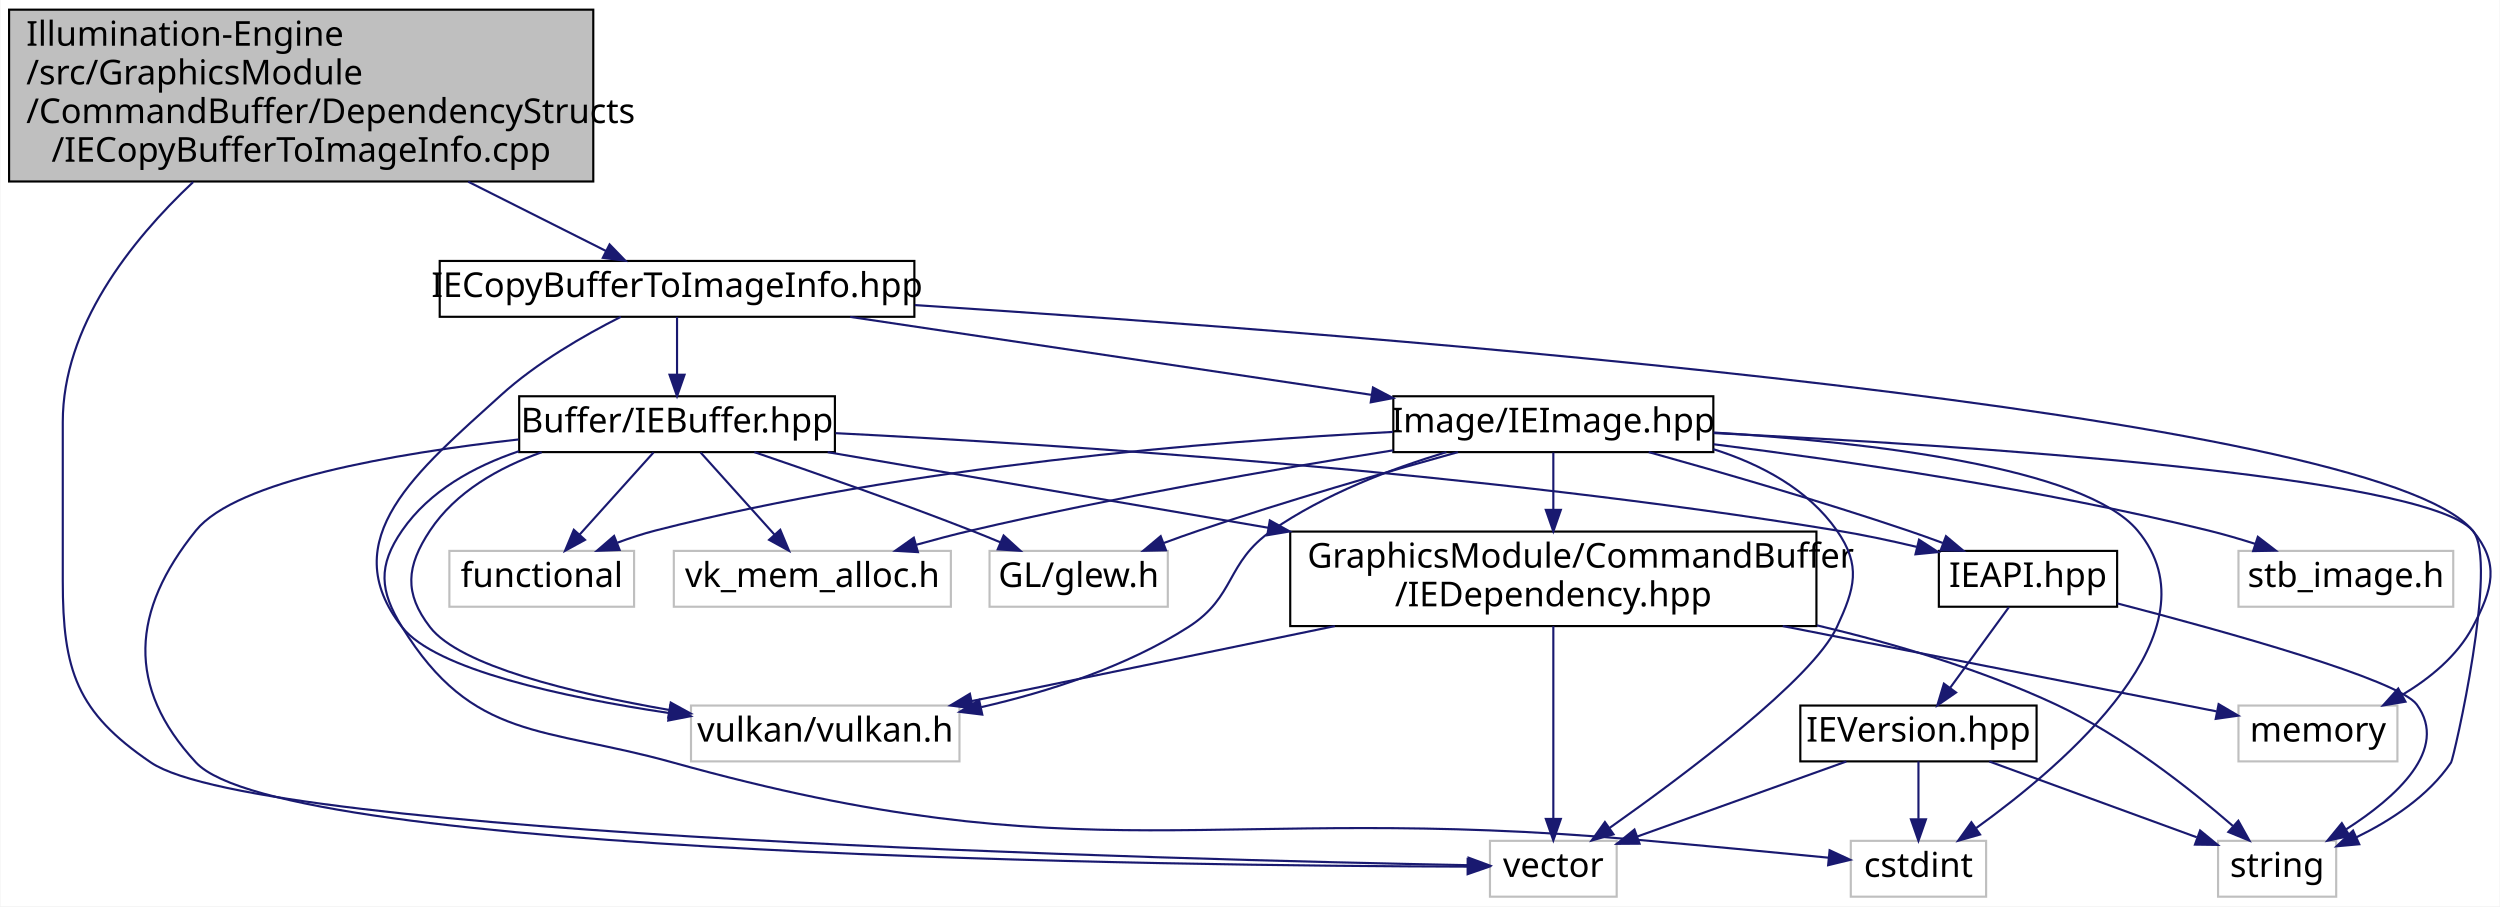
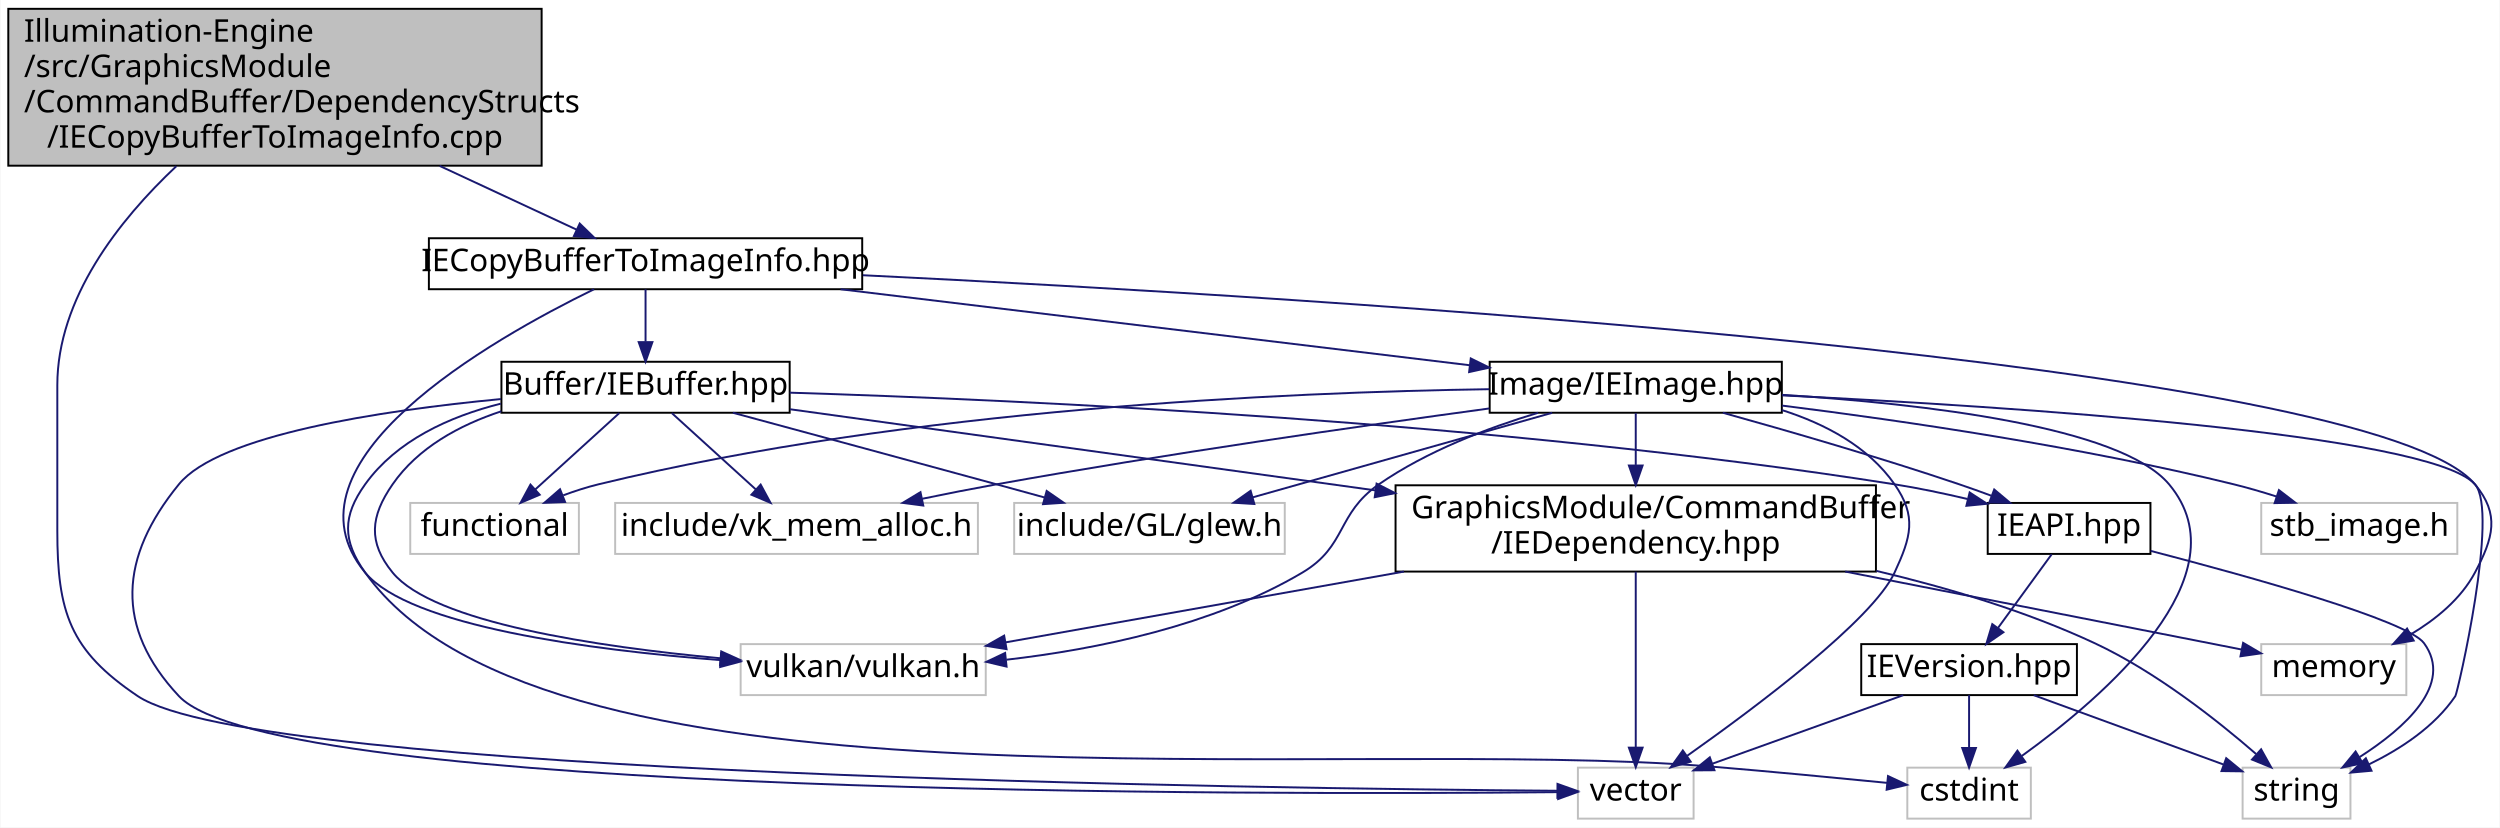
- <svg xmlns="http://www.w3.org/2000/svg" xmlns:xlink="http://www.w3.org/1999/xlink" width="1164pt" height="422pt" viewBox="0.00 0.00 1163.54 422.00">
+ <svg xmlns="http://www.w3.org/2000/svg" xmlns:xlink="http://www.w3.org/1999/xlink" width="1275pt" height="422pt" viewBox="0.00 0.00 1274.54 422.00">
  <g id="graph0" class="graph" transform="scale(1 1) rotate(0) translate(4 418)">
-     <polygon fill="white" stroke="transparent" points="-4,4 -4,-418 1159.54,-418 1159.54,4 -4,4" />
+     <polygon fill="white" stroke="transparent" points="-4,4 -4,-418 1270.54,-418 1270.54,4 -4,4" />
    <g id="node1" class="node">
      <g id="a_node1">
        <a xlink:title=" ">
          <polygon fill="#bfbfbf" stroke="black" points="0,-333.5 0,-413.5 272,-413.5 272,-333.5 0,-333.5" />
          <text text-anchor="start" x="8" y="-396.7" font-family="Source Sans Pro" font-size="16.00">Illumination-Engine</text>
          <text text-anchor="start" x="8" y="-378.7" font-family="Source Sans Pro" font-size="16.00">/src/GraphicsModule</text>
          <text text-anchor="start" x="8" y="-360.7" font-family="Source Sans Pro" font-size="16.00">/CommandBuffer/DependencyStructs</text>
          <text text-anchor="middle" x="136" y="-342.7" font-family="Source Sans Pro" font-size="16.00">/IECopyBufferToImageInfo.cpp</text>
        </a>
      </g>
    </g>
    <g id="node2" class="node">
      <g id="a_node2">
        <a xlink:href="_i_e_copy_buffer_to_image_info_8hpp.html" target="_top" xlink:title=" ">
-           <polygon fill="white" stroke="black" points="200.5,-270.5 200.5,-296.5 421.5,-296.5 421.5,-270.5 200.5,-270.5" />
-           <text text-anchor="middle" x="311" y="-279.7" font-family="Source Sans Pro" font-size="16.00">IECopyBufferToImageInfo.hpp</text>
+           <polygon fill="white" stroke="black" points="214.5,-270.5 214.5,-296.5 435.5,-296.5 435.5,-270.5 214.5,-270.5" />
+           <text text-anchor="middle" x="325" y="-279.7" font-family="Source Sans Pro" font-size="16.00">IECopyBufferToImageInfo.hpp</text>
        </a>
      </g>
    </g>
    <g id="edge1" class="edge">
-       <path fill="none" stroke="midnightblue" d="M213.78,-333.39C236.32,-322.05 259.73,-310.28 277.94,-301.13" />
-       <polygon fill="midnightblue" stroke="midnightblue" points="279.59,-304.21 286.95,-296.6 276.44,-297.96 279.59,-304.21" />
+       <path fill="none" stroke="midnightblue" d="M220,-333.39C244.57,-321.95 270.1,-310.06 289.83,-300.88" />
+       <polygon fill="midnightblue" stroke="midnightblue" points="291.43,-303.99 299.02,-296.6 288.48,-297.64 291.43,-303.99" />
    </g>
    <g id="node7" class="node">
      <g id="a_node7">
        <a xlink:title=" ">
-           <polygon fill="white" stroke="#bfbfbf" points="689.5,-0.5 689.5,-26.5 748.5,-26.5 748.5,-0.5 689.5,-0.5" />
-           <text text-anchor="middle" x="719" y="-9.7" font-family="Source Sans Pro" font-size="16.00">vector</text>
+           <polygon fill="white" stroke="#bfbfbf" points="800.5,-0.5 800.5,-26.5 859.5,-26.5 859.5,-0.5 800.5,-0.5" />
+           <text text-anchor="middle" x="830" y="-9.7" font-family="Source Sans Pro" font-size="16.00">vector</text>
        </a>
      </g>
    </g>
    <g id="edge33" class="edge">
-       <path fill="none" stroke="midnightblue" d="M85.7,-333.24C56.33,-305.6 25,-265.75 25,-221.5 25,-221.5 25,-221.5 25,-147.5 25,-105.76 31.47,-86.45 66,-63 116.7,-28.57 545.4,-17.73 679.24,-15.17" />
-       <polygon fill="midnightblue" stroke="midnightblue" points="679.52,-18.66 689.46,-14.98 679.39,-11.66 679.52,-18.66" />
+       <path fill="none" stroke="midnightblue" d="M85.7,-333.24C56.33,-305.6 25,-265.75 25,-221.5 25,-221.5 25,-221.5 25,-147.5 25,-105.76 31.34,-86.27 66,-63 126.35,-22.49 641.4,-15.8 790.01,-14.71" />
+       <polygon fill="midnightblue" stroke="midnightblue" points="790.09,-18.21 800.07,-14.64 790.04,-11.21 790.09,-18.21" />
    </g>
    <g id="node3" class="node">
      <g id="a_node3">
        <a xlink:title=" ">
-           <polygon fill="white" stroke="#bfbfbf" points="1038,-63.5 1038,-89.5 1112,-89.5 1112,-63.5 1038,-63.5" />
-           <text text-anchor="middle" x="1075" y="-72.7" font-family="Source Sans Pro" font-size="16.00">memory</text>
+           <polygon fill="white" stroke="#bfbfbf" points="1149,-63.5 1149,-89.5 1223,-89.5 1223,-63.5 1149,-63.5" />
+           <text text-anchor="middle" x="1186" y="-72.7" font-family="Source Sans Pro" font-size="16.00">memory</text>
        </a>
      </g>
    </g>
    <g id="edge2" class="edge">
-       <path fill="none" stroke="midnightblue" d="M421.74,-275.95C638.38,-261.96 1101.21,-225.94 1147,-171 1159.81,-155.64 1156.39,-143.66 1147,-126 1139.81,-112.49 1126.99,-102.06 1114.14,-94.4" />
-       <polygon fill="midnightblue" stroke="midnightblue" points="1115.76,-91.3 1105.31,-89.54 1112.38,-97.43 1115.76,-91.3" />
+       <path fill="none" stroke="midnightblue" d="M435.88,-277.63C671.75,-266.1 1206.07,-233.3 1258,-171 1270.81,-155.64 1267.39,-143.66 1258,-126 1250.81,-112.49 1237.99,-102.06 1225.14,-94.4" />
+       <polygon fill="midnightblue" stroke="midnightblue" points="1226.76,-91.3 1216.31,-89.54 1223.38,-97.43 1226.76,-91.3" />
    </g>
    <g id="node4" class="node">
      <g id="a_node4">
        <a xlink:title=" ">
-           <polygon fill="white" stroke="#bfbfbf" points="317.5,-63.5 317.5,-89.5 442.5,-89.5 442.5,-63.5 317.5,-63.5" />
-           <text text-anchor="middle" x="380" y="-72.7" font-family="Source Sans Pro" font-size="16.00">vulkan/vulkan.h</text>
+           <polygon fill="white" stroke="#bfbfbf" points="373.5,-63.5 373.5,-89.5 498.5,-89.5 498.5,-63.5 373.5,-63.5" />
+           <text text-anchor="middle" x="436" y="-72.7" font-family="Source Sans Pro" font-size="16.00">vulkan/vulkan.h</text>
        </a>
      </g>
    </g>
    <g id="edge3" class="edge">
-       <path fill="none" stroke="midnightblue" d="M284.82,-270.49C267.76,-261.86 245.65,-249.12 229,-234 190.37,-198.93 150.82,-167.07 183,-126 198.47,-106.26 257.71,-93.47 307.23,-86.01" />
-       <polygon fill="midnightblue" stroke="midnightblue" points="307.91,-89.45 317.31,-84.54 306.91,-82.52 307.91,-89.45" />
+       <path fill="none" stroke="midnightblue" d="M298.75,-270.49C245.94,-244.75 135.67,-182.01 182,-126 204.66,-98.61 296.49,-86.54 363.24,-81.33" />
+       <polygon fill="midnightblue" stroke="midnightblue" points="363.59,-84.81 373.31,-80.58 363.07,-77.83 363.59,-84.81" />
    </g>
    <g id="node5" class="node">
      <g id="a_node5">
        <a xlink:href="_i_e_buffer_8hpp.html" target="_top" xlink:title=" ">
-           <polygon fill="white" stroke="black" points="237.5,-207.5 237.5,-233.5 384.5,-233.5 384.5,-207.5 237.5,-207.5" />
-           <text text-anchor="middle" x="311" y="-216.7" font-family="Source Sans Pro" font-size="16.00">Buffer/IEBuffer.hpp</text>
+           <polygon fill="white" stroke="black" points="251.5,-207.5 251.5,-233.5 398.5,-233.5 398.5,-207.5 251.5,-207.5" />
+           <text text-anchor="middle" x="325" y="-216.7" font-family="Source Sans Pro" font-size="16.00">Buffer/IEBuffer.hpp</text>
        </a>
      </g>
    </g>
    <g id="edge4" class="edge">
-       <path fill="none" stroke="midnightblue" d="M311,-270.45C311,-262.85 311,-252.79 311,-243.78" />
-       <polygon fill="midnightblue" stroke="midnightblue" points="314.5,-243.53 311,-233.53 307.5,-243.53 314.5,-243.53" />
+       <path fill="none" stroke="midnightblue" d="M325,-270.45C325,-262.85 325,-252.79 325,-243.78" />
+       <polygon fill="midnightblue" stroke="midnightblue" points="328.5,-243.53 325,-233.53 321.5,-243.53 328.5,-243.53" />
    </g>
    <g id="node15" class="node">
      <g id="a_node15">
        <a xlink:href="_i_e_image_8hpp.html" target="_top" xlink:title=" ">
-           <polygon fill="white" stroke="black" points="644.5,-207.5 644.5,-233.5 793.5,-233.5 793.5,-207.5 644.5,-207.5" />
-           <text text-anchor="middle" x="719" y="-216.7" font-family="Source Sans Pro" font-size="16.00">Image/IEImage.hpp</text>
+           <polygon fill="white" stroke="black" points="755.5,-207.5 755.5,-233.5 904.5,-233.5 904.5,-207.5 755.5,-207.5" />
+           <text text-anchor="middle" x="830" y="-216.7" font-family="Source Sans Pro" font-size="16.00">Image/IEImage.hpp</text>
        </a>
      </g>
    </g>
    <g id="edge22" class="edge">
-       <path fill="none" stroke="midnightblue" d="M391.61,-270.45C461.66,-259.97 562.82,-244.85 634.11,-234.19" />
-       <polygon fill="midnightblue" stroke="midnightblue" points="635.03,-237.59 644.4,-232.65 633.99,-230.67 635.03,-237.59" />
+       <path fill="none" stroke="midnightblue" d="M424.47,-270.48C518.13,-259.17 656.88,-242.41 745.37,-231.72" />
+       <polygon fill="midnightblue" stroke="midnightblue" points="745.86,-235.19 755.37,-230.52 745.02,-228.24 745.86,-235.19" />
    </g>
    <g id="edge18" class="edge">
-       <path fill="none" stroke="midnightblue" d="M247.98,-207.43C227.95,-200.29 207.92,-188.96 196,-171 184.94,-154.34 183.79,-141.84 196,-126 209.87,-108 261.99,-95.34 307.23,-87.47" />
-       <polygon fill="midnightblue" stroke="midnightblue" points="308.07,-90.88 317.35,-85.77 306.91,-83.98 308.07,-90.88" />
+       <path fill="none" stroke="midnightblue" d="M251.46,-208.25C230.04,-201.18 208.94,-189.69 196,-171 184.62,-154.56 183.34,-141.48 196,-126 216.84,-100.52 300.31,-88.12 363,-82.3" />
+       <polygon fill="midnightblue" stroke="midnightblue" points="363.61,-85.76 373.26,-81.39 362.99,-78.78 363.61,-85.76" />
    </g>
    <g id="node6" class="node">
      <g id="a_node6">
        <a xlink:href="_i_e_dependency_8hpp.html" target="_top" xlink:title=" ">
-           <polygon fill="white" stroke="black" points="596.5,-126.5 596.5,-170.5 841.5,-170.5 841.5,-126.5 596.5,-126.5" />
-           <text text-anchor="start" x="604.5" y="-153.7" font-family="Source Sans Pro" font-size="16.00">GraphicsModule/CommandBuffer</text>
-           <text text-anchor="middle" x="719" y="-135.7" font-family="Source Sans Pro" font-size="16.00">/IEDependency.hpp</text>
+           <polygon fill="white" stroke="black" points="707.5,-126.5 707.5,-170.5 952.5,-170.5 952.5,-126.5 707.5,-126.5" />
+           <text text-anchor="start" x="715.5" y="-153.7" font-family="Source Sans Pro" font-size="16.00">GraphicsModule/CommandBuffer</text>
+           <text text-anchor="middle" x="830" y="-135.7" font-family="Source Sans Pro" font-size="16.00">/IEDependency.hpp</text>
        </a>
      </g>
    </g>
    <g id="edge5" class="edge">
-       <path fill="none" stroke="midnightblue" d="M381.14,-207.47C437.38,-197.82 517.93,-184 586.27,-172.27" />
-       <polygon fill="midnightblue" stroke="midnightblue" points="587,-175.7 596.26,-170.56 585.82,-168.8 587,-175.7" />
+       <path fill="none" stroke="midnightblue" d="M398.7,-209.28C476.83,-198.45 601.87,-181.12 697.25,-167.9" />
+       <polygon fill="midnightblue" stroke="midnightblue" points="697.83,-171.35 707.26,-166.51 696.87,-164.42 697.83,-171.35" />
    </g>
    <g id="edge19" class="edge">
-       <path fill="none" stroke="midnightblue" d="M237.23,-213.39C179.42,-206.89 105.74,-194.23 87,-171 56.86,-133.64 54.38,-98.22 87,-63 127.23,-19.57 546.32,-14.88 678.97,-14.49" />
-       <polygon fill="midnightblue" stroke="midnightblue" points="679.11,-17.99 689.11,-14.47 679.1,-10.99 679.11,-17.99" />
+       <path fill="none" stroke="midnightblue" d="M251.24,-214.48C189.23,-208.55 107.51,-196.11 87,-171 56.64,-133.82 54.18,-98.03 87,-63 135.28,-11.46 642.56,-12.57 790.01,-14" />
+       <polygon fill="midnightblue" stroke="midnightblue" points="790.36,-17.5 800.39,-14.11 790.43,-10.5 790.36,-17.5" />
    </g>
    <g id="node9" class="node">
      <g id="a_node9">
        <a xlink:href="_i_e_a_p_i_8hpp.html" target="_top" xlink:title=" ">
-           <polygon fill="white" stroke="black" points="898.5,-135.5 898.5,-161.5 981.5,-161.5 981.5,-135.5 898.5,-135.5" />
-           <text text-anchor="middle" x="940" y="-144.7" font-family="Source Sans Pro" font-size="16.00">IEAPI.hpp</text>
+           <polygon fill="white" stroke="black" points="1009.5,-135.5 1009.5,-161.5 1092.5,-161.5 1092.5,-135.5 1009.5,-135.5" />
+           <text text-anchor="middle" x="1051" y="-144.7" font-family="Source Sans Pro" font-size="16.00">IEAPI.hpp</text>
        </a>
      </g>
    </g>
    <g id="edge10" class="edge">
-       <path fill="none" stroke="midnightblue" d="M384.8,-216.32C489.19,-211.05 685.68,-198.24 851,-171 863.13,-169 876.06,-166.25 888.19,-163.38" />
-       <polygon fill="midnightblue" stroke="midnightblue" points="889.27,-166.72 898.16,-160.95 887.61,-159.92 889.27,-166.72" />
+       <path fill="none" stroke="midnightblue" d="M398.53,-217.74C517.57,-214.04 759.6,-202.94 962,-171 974.14,-169.08 987.07,-166.36 999.21,-163.5" />
+       <polygon fill="midnightblue" stroke="midnightblue" points="1000.29,-166.84 1009.18,-161.07 998.63,-160.04 1000.29,-166.84" />
    </g>
    <g id="node11" class="node">
      <g id="a_node11">
        <a xlink:title=" ">
-           <polygon fill="white" stroke="#bfbfbf" points="857.5,-0.5 857.5,-26.5 920.5,-26.5 920.5,-0.5 857.5,-0.5" />
-           <text text-anchor="middle" x="889" y="-9.7" font-family="Source Sans Pro" font-size="16.00">cstdint</text>
+           <polygon fill="white" stroke="#bfbfbf" points="968.5,-0.5 968.5,-26.5 1031.5,-26.5 1031.5,-0.5 968.5,-0.5" />
+           <text text-anchor="middle" x="1000" y="-9.7" font-family="Source Sans Pro" font-size="16.00">cstdint</text>
        </a>
      </g>
    </g>
    <g id="edge20" class="edge">
-       <path fill="none" stroke="midnightblue" d="M237.35,-207.9C216.32,-200.8 195.69,-189.38 183,-171 171.64,-154.54 172.49,-143.01 183,-126 215.92,-72.74 248.69,-79.81 309,-63 501.85,-9.25 558.57,-44.51 758,-27 787.8,-24.38 821.4,-21.17 847.1,-18.66" />
-       <polygon fill="midnightblue" stroke="midnightblue" points="847.64,-22.13 857.25,-17.67 846.95,-15.16 847.64,-22.13" />
+       <path fill="none" stroke="midnightblue" d="M251.17,-212.14C224.97,-205.55 198.04,-193.37 182,-171 170.35,-154.74 170.39,-142.28 182,-126 274.92,4.27 678.01,-42.93 869,-27 898.82,-24.51 932.41,-21.3 958.11,-18.75" />
+       <polygon fill="midnightblue" stroke="midnightblue" points="958.65,-22.22 968.25,-17.74 957.96,-15.25 958.65,-22.22" />
    </g>
    <g id="node12" class="node">
      <g id="a_node12">
        <a xlink:title=" ">
-           <polygon fill="white" stroke="#bfbfbf" points="309.5,-135.5 309.5,-161.5 438.5,-161.5 438.5,-135.5 309.5,-135.5" />
-           <text text-anchor="middle" x="374" y="-144.7" font-family="Source Sans Pro" font-size="16.00">vk_mem_alloc.h</text>
+           <polygon fill="white" stroke="#bfbfbf" points="309.5,-135.5 309.5,-161.5 494.5,-161.5 494.5,-135.5 309.5,-135.5" />
+           <text text-anchor="middle" x="402" y="-144.7" font-family="Source Sans Pro" font-size="16.00">include/vk_mem_alloc.h</text>
        </a>
      </g>
    </g>
    <g id="edge16" class="edge">
-       <path fill="none" stroke="midnightblue" d="M321.97,-207.31C331.46,-196.77 345.34,-181.34 356.38,-169.07" />
-       <polygon fill="midnightblue" stroke="midnightblue" points="359.06,-171.33 363.15,-161.55 353.86,-166.64 359.06,-171.33" />
+       <path fill="none" stroke="midnightblue" d="M338.41,-207.31C350.23,-196.57 367.62,-180.75 381.24,-168.38" />
+       <polygon fill="midnightblue" stroke="midnightblue" points="383.7,-170.87 388.74,-161.55 378.99,-165.69 383.7,-170.87" />
    </g>
    <g id="node13" class="node">
      <g id="a_node13">
        <a xlink:title=" ">
-           <polygon fill="white" stroke="#bfbfbf" points="456.5,-135.5 456.5,-161.5 539.5,-161.5 539.5,-135.5 456.5,-135.5" />
-           <text text-anchor="middle" x="498" y="-144.7" font-family="Source Sans Pro" font-size="16.00">GL/glew.h</text>
+           <polygon fill="white" stroke="#bfbfbf" points="513,-135.5 513,-161.5 651,-161.5 651,-135.5 513,-135.5" />
+           <text text-anchor="middle" x="582" y="-144.7" font-family="Source Sans Pro" font-size="16.00">include/GL/glew.h</text>
        </a>
      </g>
    </g>
    <g id="edge17" class="edge">
-       <path fill="none" stroke="midnightblue" d="M347.01,-207.48C374.78,-198.03 414.05,-184.29 448,-171 452.44,-169.26 457.07,-167.37 461.65,-165.46" />
-       <polygon fill="midnightblue" stroke="midnightblue" points="463.05,-168.67 470.89,-161.54 460.31,-162.23 463.05,-168.67" />
+       <path fill="none" stroke="midnightblue" d="M369.52,-207.5C405.75,-197.71 458.19,-183.52 504,-171 511.9,-168.84 520.25,-166.55 528.43,-164.3" />
+       <polygon fill="midnightblue" stroke="midnightblue" points="529.57,-167.62 538.28,-161.59 527.71,-160.87 529.57,-167.62" />
    </g>
    <g id="node14" class="node">
      <g id="a_node14">
        <a xlink:title=" ">
          <polygon fill="white" stroke="#bfbfbf" points="205,-135.5 205,-161.5 291,-161.5 291,-135.5 205,-135.5" />
          <text text-anchor="middle" x="248" y="-144.7" font-family="Source Sans Pro" font-size="16.00">functional</text>
        </a>
      </g>
    </g>
    <g id="edge21" class="edge">
-       <path fill="none" stroke="midnightblue" d="M300.03,-207.31C290.54,-196.77 276.66,-181.34 265.62,-169.07" />
-       <polygon fill="midnightblue" stroke="midnightblue" points="268.14,-166.64 258.85,-161.55 262.94,-171.33 268.14,-166.64" />
+       <path fill="none" stroke="midnightblue" d="M311.59,-207.31C299.77,-196.57 282.38,-180.75 268.76,-168.38" />
+       <polygon fill="midnightblue" stroke="midnightblue" points="271.01,-165.69 261.26,-161.55 266.3,-170.87 271.01,-165.69" />
    </g>
    <g id="edge9" class="edge">
-       <path fill="none" stroke="midnightblue" d="M825.81,-126.5C893.07,-113.27 976.55,-96.86 1027.79,-86.78" />
-       <polygon fill="midnightblue" stroke="midnightblue" points="1028.76,-90.16 1037.9,-84.79 1027.41,-83.29 1028.76,-90.16" />
+       <path fill="none" stroke="midnightblue" d="M936.81,-126.5C1004.07,-113.27 1087.55,-96.86 1138.79,-86.78" />
+       <polygon fill="midnightblue" stroke="midnightblue" points="1139.76,-90.16 1148.9,-84.79 1138.41,-83.29 1139.76,-90.16" />
    </g>
    <g id="edge7" class="edge">
-       <path fill="none" stroke="midnightblue" d="M617.29,-126.5C562.67,-115.22 496.8,-101.62 448.33,-91.61" />
-       <polygon fill="midnightblue" stroke="midnightblue" points="448.77,-88.13 438.26,-89.53 447.35,-94.98 448.77,-88.13" />
+       <path fill="none" stroke="midnightblue" d="M711.79,-126.5C645.71,-114.76 565.48,-100.5 508.63,-90.4" />
+       <polygon fill="midnightblue" stroke="midnightblue" points="509.11,-86.93 498.65,-88.63 507.89,-93.83 509.11,-86.93" />
    </g>
    <g id="edge6" class="edge">
-       <path fill="none" stroke="midnightblue" d="M719,-126.43C719,-102.03 719,-62.03 719,-37.03" />
-       <polygon fill="midnightblue" stroke="midnightblue" points="722.5,-36.71 719,-26.71 715.5,-36.71 722.5,-36.71" />
+       <path fill="none" stroke="midnightblue" d="M830,-126.43C830,-102.03 830,-62.03 830,-37.03" />
+       <polygon fill="midnightblue" stroke="midnightblue" points="833.5,-36.71 830,-26.71 826.5,-36.71 833.5,-36.71" />
    </g>
    <g id="node8" class="node">
      <g id="a_node8">
        <a xlink:title=" ">
-           <polygon fill="white" stroke="#bfbfbf" points="1028.5,-0.5 1028.5,-26.5 1083.5,-26.5 1083.5,-0.5 1028.5,-0.5" />
-           <text text-anchor="middle" x="1056" y="-9.7" font-family="Source Sans Pro" font-size="16.00">string</text>
+           <polygon fill="white" stroke="#bfbfbf" points="1139.5,-0.5 1139.5,-26.5 1194.5,-26.5 1194.5,-0.5 1139.5,-0.5" />
+           <text text-anchor="middle" x="1167" y="-9.7" font-family="Source Sans Pro" font-size="16.00">string</text>
        </a>
      </g>
    </g>
    <g id="edge8" class="edge">
-       <path fill="none" stroke="midnightblue" d="M841.72,-126.84C878.53,-118.15 918.32,-106.19 953,-90 984.29,-75.39 1015.63,-50.61 1035.38,-33.45" />
-       <polygon fill="midnightblue" stroke="midnightblue" points="1037.94,-35.86 1043.1,-26.61 1033.29,-30.62 1037.94,-35.86" />
+       <path fill="none" stroke="midnightblue" d="M952.72,-126.84C989.53,-118.15 1029.32,-106.19 1064,-90 1095.29,-75.39 1126.63,-50.61 1146.38,-33.45" />
+       <polygon fill="midnightblue" stroke="midnightblue" points="1148.94,-35.86 1154.1,-26.61 1144.29,-30.62 1148.94,-35.86" />
    </g>
    <g id="edge15" class="edge">
-       <path fill="none" stroke="midnightblue" d="M981.65,-137.03C1032.42,-123.85 1112.56,-101.54 1121,-90 1136.3,-69.08 1111.42,-46.78 1088.15,-31.89" />
-       <polygon fill="midnightblue" stroke="midnightblue" points="1089.76,-28.77 1079.4,-26.56 1086.12,-34.75 1089.76,-28.77" />
+       <path fill="none" stroke="midnightblue" d="M1092.65,-137.03C1143.42,-123.85 1223.56,-101.54 1232,-90 1247.3,-69.08 1222.42,-46.78 1199.15,-31.89" />
+       <polygon fill="midnightblue" stroke="midnightblue" points="1200.76,-28.77 1190.4,-26.56 1197.12,-34.75 1200.76,-28.77" />
    </g>
    <g id="node10" class="node">
      <g id="a_node10">
        <a xlink:href="_i_e_version_8hpp.html" target="_top" xlink:title=" ">
-           <polygon fill="white" stroke="black" points="834,-63.5 834,-89.5 944,-89.5 944,-63.5 834,-63.5" />
-           <text text-anchor="middle" x="889" y="-72.7" font-family="Source Sans Pro" font-size="16.00">IEVersion.hpp</text>
+           <polygon fill="white" stroke="black" points="945,-63.5 945,-89.5 1055,-89.5 1055,-63.5 945,-63.5" />
+           <text text-anchor="middle" x="1000" y="-72.7" font-family="Source Sans Pro" font-size="16.00">IEVersion.hpp</text>
        </a>
      </g>
    </g>
    <g id="edge11" class="edge">
-       <path fill="none" stroke="midnightblue" d="M931.12,-135.31C923.58,-124.97 912.63,-109.93 903.77,-97.78" />
-       <polygon fill="midnightblue" stroke="midnightblue" points="906.5,-95.57 897.78,-89.55 900.84,-99.7 906.5,-95.57" />
+       <path fill="none" stroke="midnightblue" d="M1042.12,-135.31C1034.58,-124.97 1023.63,-109.93 1014.77,-97.78" />
+       <polygon fill="midnightblue" stroke="midnightblue" points="1017.5,-95.57 1008.78,-89.55 1011.84,-99.7 1017.5,-95.57" />
    </g>
    <g id="edge14" class="edge">
-       <path fill="none" stroke="midnightblue" d="M855.41,-63.45C827.42,-53.4 787.51,-39.08 758.09,-28.52" />
-       <polygon fill="midnightblue" stroke="midnightblue" points="759.14,-25.18 748.54,-25.1 756.77,-31.77 759.14,-25.18" />
+       <path fill="none" stroke="midnightblue" d="M966.41,-63.45C938.42,-53.4 898.51,-39.08 869.09,-28.52" />
+       <polygon fill="midnightblue" stroke="midnightblue" points="870.14,-25.18 859.54,-25.1 867.77,-31.77 870.14,-25.18" />
    </g>
    <g id="edge13" class="edge">
-       <path fill="none" stroke="midnightblue" d="M921.99,-63.45C949.8,-53.29 989.57,-38.76 1018.56,-28.17" />
-       <polygon fill="midnightblue" stroke="midnightblue" points="1020.14,-31.33 1028.33,-24.61 1017.74,-24.75 1020.14,-31.33" />
+       <path fill="none" stroke="midnightblue" d="M1032.99,-63.45C1060.8,-53.29 1100.57,-38.76 1129.56,-28.17" />
+       <polygon fill="midnightblue" stroke="midnightblue" points="1131.14,-31.33 1139.33,-24.61 1128.74,-24.75 1131.14,-31.33" />
    </g>
    <g id="edge12" class="edge">
-       <path fill="none" stroke="midnightblue" d="M889,-63.45C889,-55.85 889,-45.79 889,-36.78" />
-       <polygon fill="midnightblue" stroke="midnightblue" points="892.5,-36.53 889,-26.53 885.5,-36.53 892.5,-36.53" />
+       <path fill="none" stroke="midnightblue" d="M1000,-63.45C1000,-55.85 1000,-45.79 1000,-36.78" />
+       <polygon fill="midnightblue" stroke="midnightblue" points="1003.5,-36.53 1000,-26.53 996.5,-36.53 1003.5,-36.53" />
    </g>
    <g id="edge27" class="edge">
-       <path fill="none" stroke="midnightblue" d="M669.21,-207.49C643.47,-199.74 612.42,-187.91 588,-171 566.24,-155.93 571.31,-140.24 549,-126 520.09,-107.55 484.01,-95.95 452.62,-88.75" />
-       <polygon fill="midnightblue" stroke="midnightblue" points="453.12,-85.28 442.61,-86.56 451.63,-92.11 453.12,-85.28" />
+       <path fill="none" stroke="midnightblue" d="M780.21,-207.49C754.47,-199.74 723.42,-187.91 699,-171 677.24,-155.93 682.77,-139.49 660,-126 614.17,-98.84 555.02,-86.83 509.01,-81.54" />
+       <polygon fill="midnightblue" stroke="midnightblue" points="509.12,-78.03 498.8,-80.45 508.38,-84.99 509.12,-78.03" />
    </g>
    <g id="edge23" class="edge">
-       <path fill="none" stroke="midnightblue" d="M719,-207.31C719,-199.96 719,-190.25 719,-180.88" />
-       <polygon fill="midnightblue" stroke="midnightblue" points="722.5,-180.6 719,-170.6 715.5,-180.6 722.5,-180.6" />
+       <path fill="none" stroke="midnightblue" d="M830,-207.31C830,-199.96 830,-190.25 830,-180.88" />
+       <polygon fill="midnightblue" stroke="midnightblue" points="833.5,-180.6 830,-170.6 826.5,-180.6 833.5,-180.6" />
    </g>
    <g id="edge31" class="edge">
-       <path fill="none" stroke="midnightblue" d="M793.51,-208.87C815.67,-201.84 837.59,-190.22 851,-171 862.45,-154.6 859.42,-144.14 851,-126 839.76,-101.8 780.38,-57.38 745.21,-32.53" />
-       <polygon fill="midnightblue" stroke="midnightblue" points="747.03,-29.54 736.83,-26.66 743.01,-35.27 747.03,-29.54" />
+       <path fill="none" stroke="midnightblue" d="M904.51,-208.87C926.67,-201.84 948.59,-190.22 962,-171 973.45,-154.6 970.42,-144.14 962,-126 950.76,-101.8 891.38,-57.38 856.21,-32.53" />
+       <polygon fill="midnightblue" stroke="midnightblue" points="858.03,-29.54 847.83,-26.66 854.01,-35.27 858.03,-29.54" />
    </g>
    <g id="edge30" class="edge">
-       <path fill="none" stroke="midnightblue" d="M793.72,-216.35C910.13,-210.67 1123.93,-196.83 1147,-171 1159.44,-157.07 1138.17,-64.73 1137,-63 1126.41,-47.33 1108.92,-35.94 1092.89,-28.15" />
-       <polygon fill="midnightblue" stroke="midnightblue" points="1094.24,-24.92 1083.69,-23.97 1091.35,-31.29 1094.24,-24.92" />
+       <path fill="none" stroke="midnightblue" d="M904.72,-216.35C1021.13,-210.67 1234.93,-196.83 1258,-171 1270.44,-157.07 1249.17,-64.73 1248,-63 1237.41,-47.33 1219.92,-35.94 1203.89,-28.15" />
+       <polygon fill="midnightblue" stroke="midnightblue" points="1205.24,-24.92 1194.69,-23.97 1202.35,-31.29 1205.24,-24.92" />
    </g>
    <g id="edge24" class="edge">
-       <path fill="none" stroke="midnightblue" d="M763.42,-207.49C796.81,-198.21 843.56,-184.68 884,-171 889.3,-169.21 894.85,-167.22 900.3,-165.2" />
-       <polygon fill="midnightblue" stroke="midnightblue" points="901.82,-168.36 909.94,-161.55 899.35,-161.81 901.82,-168.36" />
+       <path fill="none" stroke="midnightblue" d="M874.42,-207.49C907.81,-198.21 954.56,-184.68 995,-171 1000.3,-169.21 1005.85,-167.22 1011.3,-165.2" />
+       <polygon fill="midnightblue" stroke="midnightblue" points="1012.82,-168.36 1020.94,-161.55 1010.35,-161.81 1012.82,-168.36" />
    </g>
    <g id="edge29" class="edge">
-       <path fill="none" stroke="midnightblue" d="M793.66,-216.63C865.33,-212.12 966.25,-200.56 991,-171 1029.88,-124.57 957.78,-62.62 915.91,-32.48" />
-       <polygon fill="midnightblue" stroke="midnightblue" points="917.68,-29.45 907.49,-26.55 913.65,-35.17 917.68,-29.45" />
+       <path fill="none" stroke="midnightblue" d="M904.66,-216.63C976.33,-212.12 1077.25,-200.56 1102,-171 1140.88,-124.57 1068.78,-62.62 1026.91,-32.48" />
+       <polygon fill="midnightblue" stroke="midnightblue" points="1028.68,-29.45 1018.49,-26.55 1024.65,-35.17 1028.68,-29.45" />
    </g>
    <g id="edge26" class="edge">
-       <path fill="none" stroke="midnightblue" d="M644.38,-208.32C589.7,-199.61 513.85,-186.41 448,-171 439.67,-169.05 430.88,-166.73 422.38,-164.35" />
-       <polygon fill="midnightblue" stroke="midnightblue" points="423.16,-160.93 412.59,-161.55 421.24,-167.66 423.16,-160.93" />
+       <path fill="none" stroke="midnightblue" d="M755.34,-209.69C689.13,-200.68 589.89,-186.43 504,-171 491.7,-168.79 478.62,-166.21 466.07,-163.62" />
+       <polygon fill="midnightblue" stroke="midnightblue" points="466.64,-160.16 456.14,-161.54 465.21,-167.01 466.64,-160.16" />
    </g>
    <g id="edge25" class="edge">
-       <path fill="none" stroke="midnightblue" d="M674.58,-207.49C641.19,-198.21 594.44,-184.68 554,-171 548.7,-169.21 543.15,-167.22 537.7,-165.2" />
-       <polygon fill="midnightblue" stroke="midnightblue" points="538.65,-161.81 528.06,-161.55 536.18,-168.36 538.65,-161.81" />
+       <path fill="none" stroke="midnightblue" d="M787.37,-207.47C745.05,-195.52 680.09,-177.19 634.59,-164.34" />
+       <polygon fill="midnightblue" stroke="midnightblue" points="635.48,-160.96 624.91,-161.61 633.58,-167.7 635.48,-160.96" />
    </g>
    <g id="edge32" class="edge">
-       <path fill="none" stroke="midnightblue" d="M644.28,-216.9C559.79,-212.56 418.67,-201.1 301,-171 295.15,-169.5 289.08,-167.5 283.23,-165.32" />
-       <polygon fill="midnightblue" stroke="midnightblue" points="284.26,-161.97 273.68,-161.54 281.69,-168.47 284.26,-161.97" />
+       <path fill="none" stroke="midnightblue" d="M755.28,-219.51C651.78,-217.98 459.62,-209.55 301,-171 295.07,-169.56 288.92,-167.57 283.02,-165.38" />
+       <polygon fill="midnightblue" stroke="midnightblue" points="283.96,-161.99 273.38,-161.56 281.39,-168.49 283.96,-161.99" />
    </g>
    <g id="node16" class="node">
      <g id="a_node16">
        <a xlink:title=" ">
-           <polygon fill="white" stroke="#bfbfbf" points="1038,-135.5 1038,-161.5 1138,-161.5 1138,-135.5 1038,-135.5" />
-           <text text-anchor="middle" x="1088" y="-144.7" font-family="Source Sans Pro" font-size="16.00">stb_image.h</text>
+           <polygon fill="white" stroke="#bfbfbf" points="1149,-135.5 1149,-161.5 1249,-161.5 1249,-135.5 1149,-135.5" />
+           <text text-anchor="middle" x="1199" y="-144.7" font-family="Source Sans Pro" font-size="16.00">stb_image.h</text>
        </a>
      </g>
    </g>
    <g id="edge28" class="edge">
-       <path fill="none" stroke="midnightblue" d="M793.65,-211.15C855.82,-203.36 946.42,-190.06 1024,-171 1031.12,-169.25 1038.58,-167.07 1045.8,-164.78" />
-       <polygon fill="midnightblue" stroke="midnightblue" points="1047.02,-168.06 1055.42,-161.61 1044.83,-161.41 1047.02,-168.06" />
+       <path fill="none" stroke="midnightblue" d="M904.65,-211.15C966.82,-203.36 1057.42,-190.06 1135,-171 1142.12,-169.25 1149.58,-167.07 1156.8,-164.78" />
+       <polygon fill="midnightblue" stroke="midnightblue" points="1158.02,-168.06 1166.42,-161.61 1155.83,-161.41 1158.02,-168.06" />
    </g>
  </g>
</svg>
